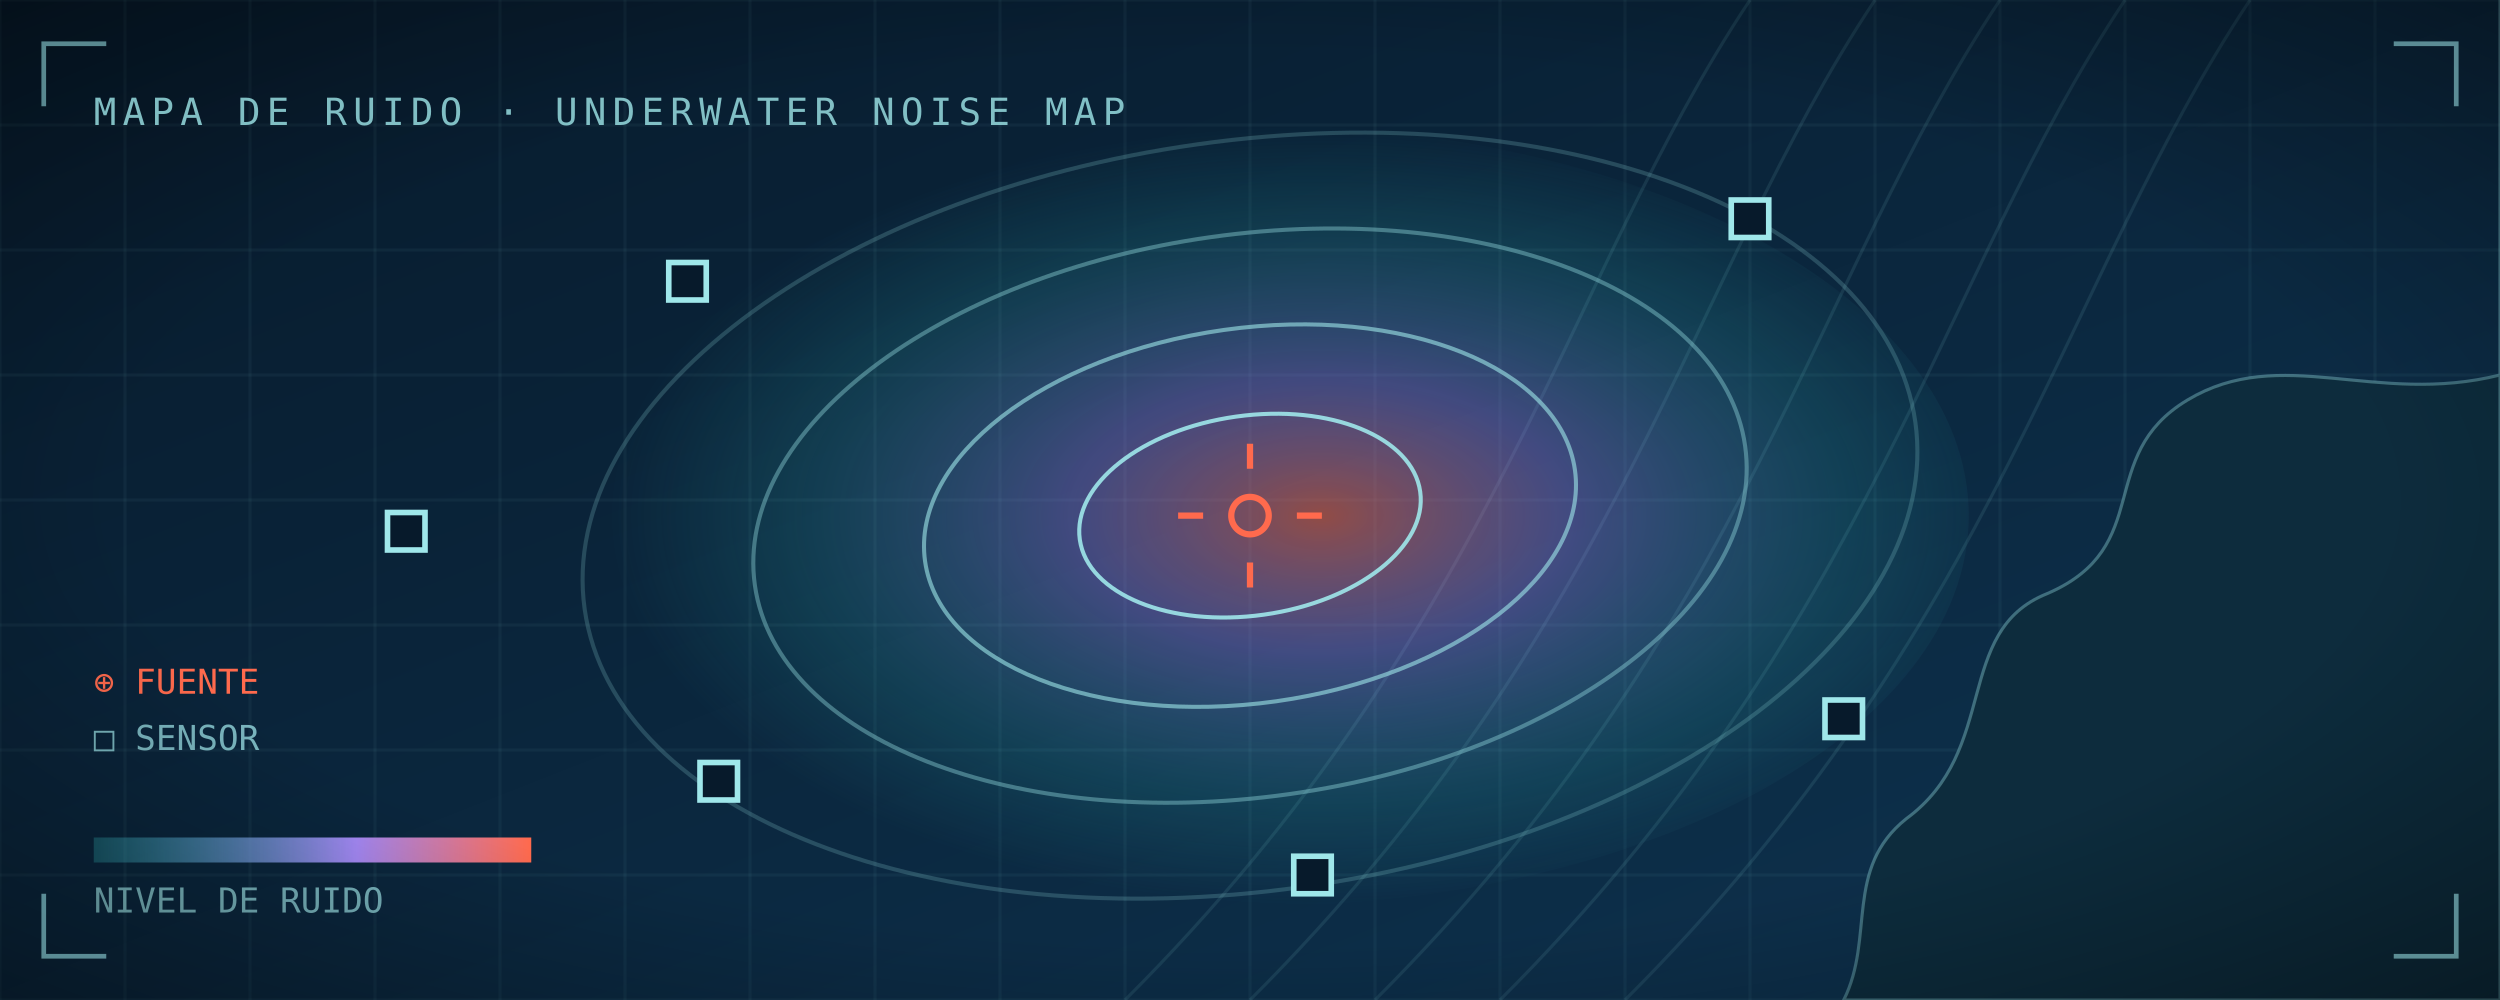
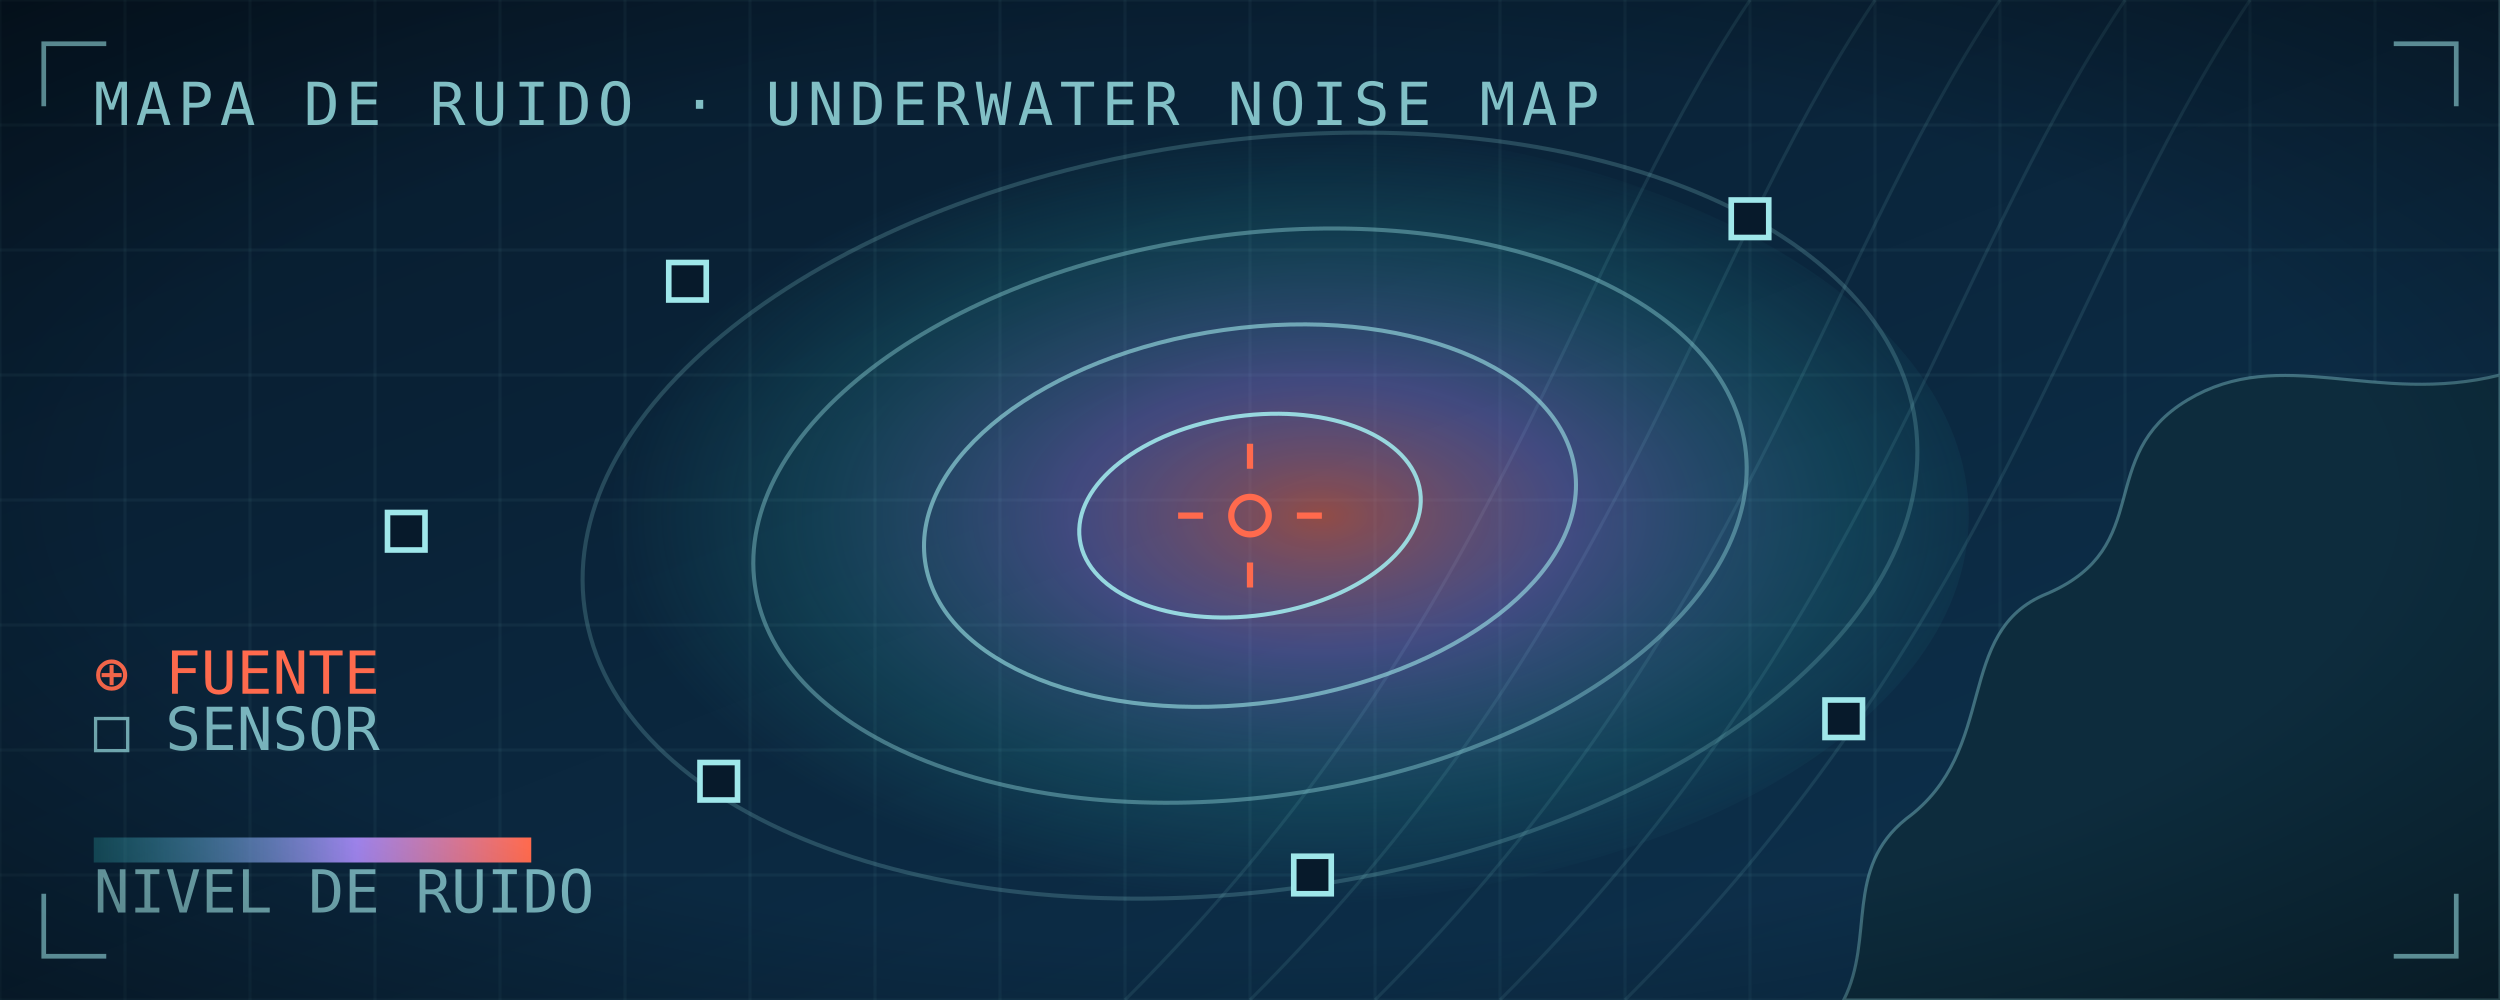
<svg xmlns="http://www.w3.org/2000/svg" viewBox="0 0 800 320">
  <defs>
    <linearGradient id="g" x1="0" y1="0" x2="1" y2="1">
      <stop offset="0" stop-color="#071a2b" />
      <stop offset="1" stop-color="#0e3350" />
    </linearGradient>
    <radialGradient id="v" cx=".5" cy=".5" r=".75">
      <stop offset=".6" stop-color="#000" stop-opacity="0" />
      <stop offset="1" stop-color="#000" stop-opacity=".45" />
    </radialGradient>
  </defs>
  <rect width="800" height="320" fill="url(#g)" />
  <g stroke="#9fe7ea" stroke-opacity=".05">
    <path d="M0 0V320" />
    <path d="M40 0V320" />
    <path d="M80 0V320" />
    <path d="M120 0V320" />
    <path d="M160 0V320" />
    <path d="M200 0V320" />
    <path d="M240 0V320" />
    <path d="M280 0V320" />
    <path d="M320 0V320" />
    <path d="M360 0V320" />
    <path d="M400 0V320" />
    <path d="M440 0V320" />
    <path d="M480 0V320" />
    <path d="M520 0V320" />
    <path d="M560 0V320" />
    <path d="M600 0V320" />
    <path d="M640 0V320" />
    <path d="M680 0V320" />
    <path d="M720 0V320" />
    <path d="M760 0V320" />
    <path d="M800 0V320" />
    <path d="M0 0H800" />
    <path d="M0 40H800" />
    <path d="M0 80H800" />
    <path d="M0 120H800" />
    <path d="M0 160H800" />
    <path d="M0 200H800" />
    <path d="M0 240H800" />
    <path d="M0 280H800" />
    <path d="M0 320H800" />
  </g>
  <defs>
    <radialGradient id="n" cx="0.55" cy="0.5" r="0.5">
      <stop offset="0" stop-color="#ff6a4d" stop-opacity=".55" />
      <stop offset=".35" stop-color="#a78bfa" stop-opacity=".35" />
      <stop offset=".75" stop-color="#37c6c9" stop-opacity=".14" />
      <stop offset="1" stop-color="#37c6c9" stop-opacity="0" />
    </radialGradient>
  </defs>
  <path d="M800 0 V120 C 760 130, 730 110, 700 128 C 670 146, 690 175, 655 190 C 625 202, 640 240, 610 262 C 590 278, 600 300, 590 320 H800 Z" fill="#0d2c3d" stroke="#9fe7ea" stroke-opacity=".35" />
  <g fill="none" stroke="#9fe7ea" stroke-opacity=".10">
    <path d="M720 0 C 660 90, 640 200, 520 320" />
    <path d="M680 0 C 620 90, 600 200, 480 320" />
    <path d="M640 0 C 580 90, 560 200, 440 320" />
    <path d="M600 0 C 540 90, 520 200, 400 320" />
    <path d="M560 0 C 500 90, 480 200, 360 320" />
  </g>
  <ellipse cx="400" cy="165" rx="230" ry="125" fill="url(#n)" />
  <ellipse cx="400" cy="165" rx="55" ry="32" fill="none" stroke="#9fe7ea" stroke-opacity="0.9" stroke-width="1.3" transform="rotate(-8 400 165)" />
  <ellipse cx="400" cy="165" rx="105" ry="60" fill="none" stroke="#9fe7ea" stroke-opacity="0.6" stroke-width="1.3" transform="rotate(-8 400 165)" />
  <ellipse cx="400" cy="165" rx="160" ry="90" fill="none" stroke="#9fe7ea" stroke-opacity="0.38" stroke-width="1.3" transform="rotate(-8 400 165)" />
  <ellipse cx="400" cy="165" rx="215" ry="120" fill="none" stroke="#9fe7ea" stroke-opacity="0.2" stroke-width="1.3" transform="rotate(-8 400 165)" />
  <g fill="none" stroke="#ff6a4d" stroke-width="2">
    <circle cx="400" cy="165" r="6" />
    <path d="M400 150v-8M400 180v8M385 165h-8M415 165h8" />
  </g>
  <rect x="214" y="84" width="12" height="12" fill="#071a2b" stroke="#9fe7ea" stroke-width="1.8" />
  <rect x="554" y="64" width="12" height="12" fill="#071a2b" stroke="#9fe7ea" stroke-width="1.8" />
  <rect x="584" y="224" width="12" height="12" fill="#071a2b" stroke="#9fe7ea" stroke-width="1.8" />
  <rect x="224" y="244" width="12" height="12" fill="#071a2b" stroke="#9fe7ea" stroke-width="1.8" />
  <rect x="414" y="274" width="12" height="12" fill="#071a2b" stroke="#9fe7ea" stroke-width="1.8" />
  <rect x="124" y="164" width="12" height="12" fill="#071a2b" stroke="#9fe7ea" stroke-width="1.8" />
  <defs>
    <linearGradient id="esc" x1="0" x2="1">
      <stop offset="0" stop-color="#37c6c9" stop-opacity=".3" />
      <stop offset=".6" stop-color="#a78bfa" />
      <stop offset="1" stop-color="#ff6a4d" />
    </linearGradient>
  </defs>
  <rect x="30" y="268" width="140" height="8" fill="url(#esc)" />
-   <text x="30" y="292" font-family="Consolas, Menlo, monospace" font-size="11" fill="#9fe7ea" fill-opacity=".75">NIVEL DE RUIDO</text>
-   <text x="30" y="240" font-family="Consolas, Menlo, monospace" font-size="11" fill="#9fe7ea" fill-opacity=".75">□ SENSOR</text>
-   <text x="30" y="222" font-family="Consolas, Menlo, monospace" font-size="11" fill="#ff6a4d">⊕ FUENTE</text>
+   <text x="30" y="292" font-family="Consolas, Menlo, monospace" font-size="19" fill="#9fe7ea" fill-opacity=".75">NIVEL DE RUIDO</text>
+   <text x="30" y="240" font-family="Consolas, Menlo, monospace" font-size="19" fill="#9fe7ea" fill-opacity=".75">□ SENSOR</text>
+   <text x="30" y="222" font-family="Consolas, Menlo, monospace" font-size="19" fill="#ff6a4d">⊕ FUENTE</text>
  <rect width="800" height="320" fill="url(#v)" />
  <g stroke="#9fe7ea" stroke-opacity=".55" stroke-width="1.5" fill="none">
    <path d="M14 34V14H34" />
    <path d="M766 14H786V34" />
    <path d="M14 286V306H34" />
    <path d="M766 306H786V286" />
  </g>
-   <text x="30" y="40" font-family="Consolas, Menlo, monospace" font-size="12" letter-spacing="2" fill="#9fe7ea" fill-opacity=".8">MAPA DE RUIDO · UNDERWATER NOISE MAP</text>
+   <text x="30" y="40" font-family="Consolas, Menlo, monospace" font-size="19" letter-spacing="2" fill="#9fe7ea" fill-opacity=".8">MAPA DE RUIDO · UNDERWATER NOISE MAP</text>
</svg>
